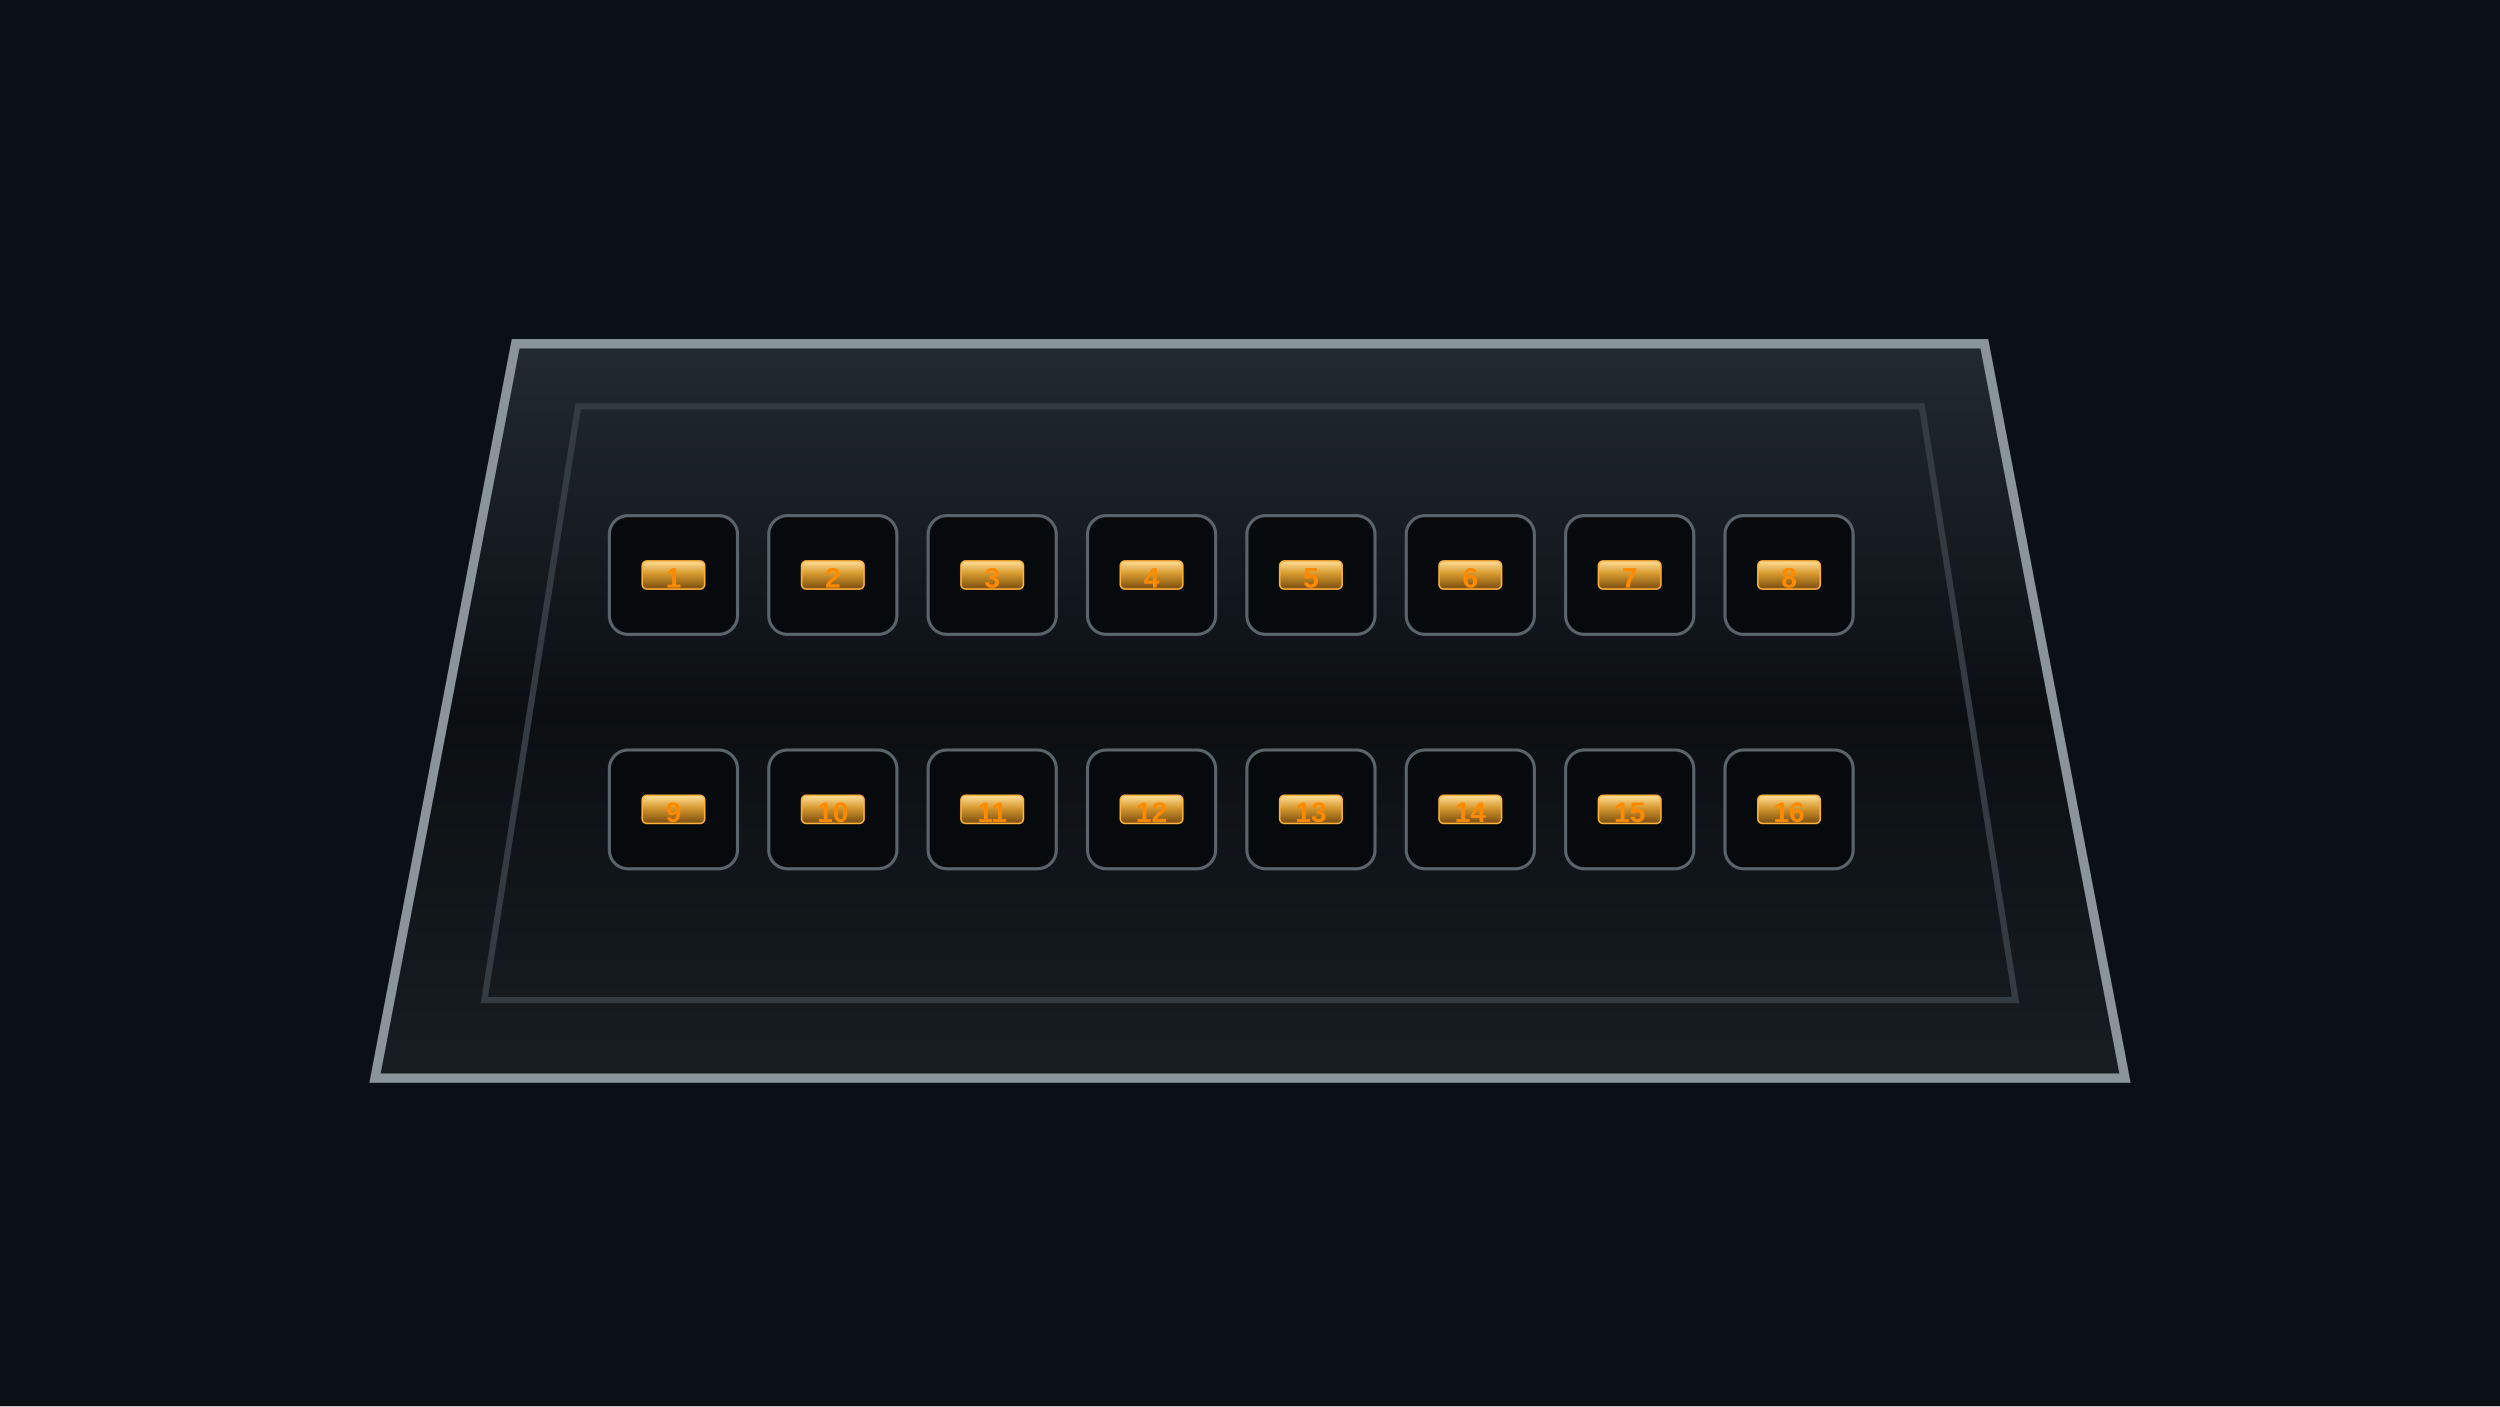
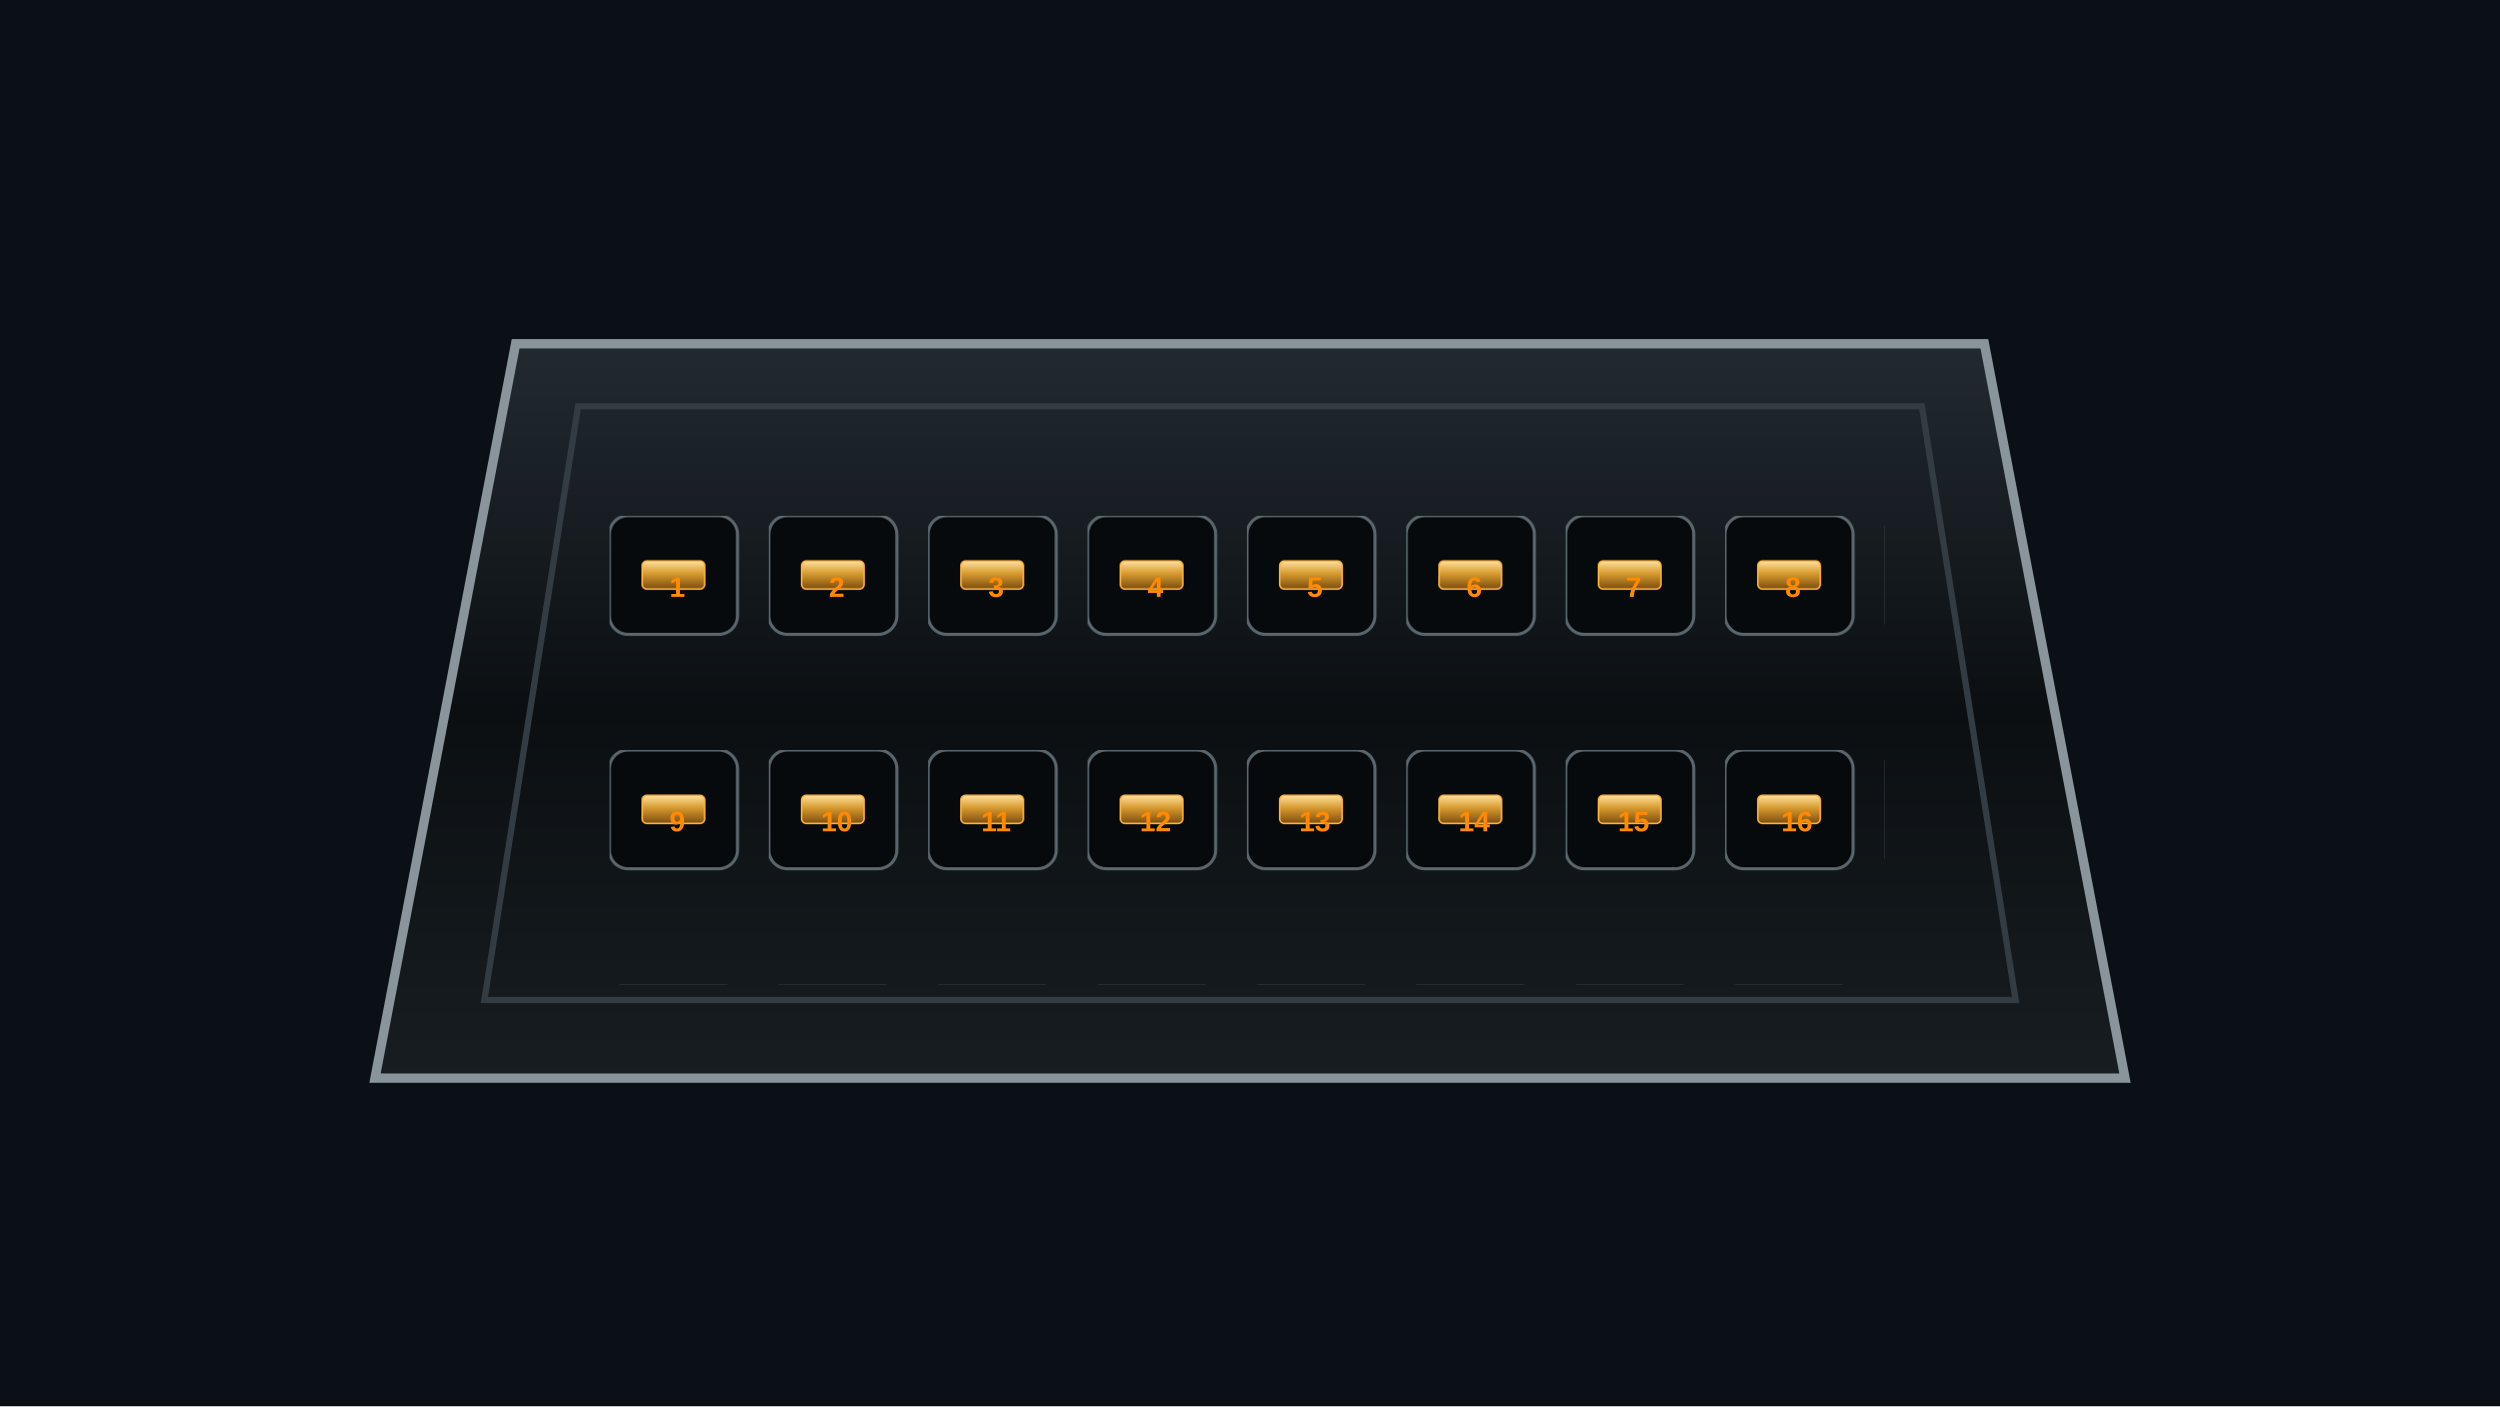
<svg xmlns="http://www.w3.org/2000/svg" width="1600" height="900" viewBox="0 0 1600 900">
  <defs>
    <linearGradient id="s" x1="0" y1="0" x2="0" y2="1">
      <stop stop-color="#222a30" />
      <stop offset=".5" stop-color="#0b0f12" />
      <stop offset="1" stop-color="#171d21" />
    </linearGradient>
    <linearGradient id="c" x1="0" y1="0" x2="0" y2="1">
      <stop stop-color="#ffe09b" />
      <stop offset=".45" stop-color="#d79a2f" />
      <stop offset="1" stop-color="#7b4d10" />
    </linearGradient>
-     <g id="p">
-       <rect width="82" height="76" rx="12" fill="#070a0c" stroke="#59646b" stroke-width="2" />
+     <pattern id="p" x="390" y="330" width="102" height="150" patternUnits="userSpaceOnUse">
+       <rect x="0" y="0" width="82" height="76" rx="12" fill="#070a0c" stroke="#59646b" stroke-width="2" />
      <rect x="21" y="29" width="40" height="18" rx="3" fill="url(#c)" stroke="#ffb13a" />
-     </g>
+     </pattern>
  </defs>
  <rect width="1600" height="900" fill="#0a1015" />
  <path d="M330 220H1270L1360 690H240Z" fill="url(#s)" stroke="#89949b" stroke-width="6" />
  <path d="M370 260H1230L1290 640H310Z" fill="none" stroke="#323c42" stroke-width="4" />
-   <g transform="translate(390 330)">
-     <use href="#p" />
-     <text x="41" y="46" text-anchor="middle" font-family="Segoe UI,Arial" font-size="18" font-weight="700" fill="#ff8a00">1</text>
-   </g>
-   <g transform="translate(492 330)">
-     <use href="#p" />
-     <text x="41" y="46" text-anchor="middle" font-family="Segoe UI,Arial" font-size="18" font-weight="700" fill="#ff8a00">2</text>
-   </g>
-   <g transform="translate(594 330)">
-     <use href="#p" />
-     <text x="41" y="46" text-anchor="middle" font-family="Segoe UI,Arial" font-size="18" font-weight="700" fill="#ff8a00">3</text>
-   </g>
-   <g transform="translate(696 330)">
-     <use href="#p" />
-     <text x="41" y="46" text-anchor="middle" font-family="Segoe UI,Arial" font-size="18" font-weight="700" fill="#ff8a00">4</text>
-   </g>
-   <g transform="translate(798 330)">
-     <use href="#p" />
-     <text x="41" y="46" text-anchor="middle" font-family="Segoe UI,Arial" font-size="18" font-weight="700" fill="#ff8a00">5</text>
-   </g>
-   <g transform="translate(900 330)">
-     <use href="#p" />
-     <text x="41" y="46" text-anchor="middle" font-family="Segoe UI,Arial" font-size="18" font-weight="700" fill="#ff8a00">6</text>
-   </g>
-   <g transform="translate(1002 330)">
-     <use href="#p" />
-     <text x="41" y="46" text-anchor="middle" font-family="Segoe UI,Arial" font-size="18" font-weight="700" fill="#ff8a00">7</text>
-   </g>
-   <g transform="translate(1104 330)">
-     <use href="#p" />
-     <text x="41" y="46" text-anchor="middle" font-family="Segoe UI,Arial" font-size="18" font-weight="700" fill="#ff8a00">8</text>
-   </g>
-   <g transform="translate(390 480)">
-     <use href="#p" />
-     <text x="41" y="46" text-anchor="middle" font-family="Segoe UI,Arial" font-size="18" font-weight="700" fill="#ff8a00">9</text>
-   </g>
-   <g transform="translate(492 480)">
-     <use href="#p" />
-     <text x="41" y="46" text-anchor="middle" font-family="Segoe UI,Arial" font-size="18" font-weight="700" fill="#ff8a00">10</text>
-   </g>
-   <g transform="translate(594 480)">
-     <use href="#p" />
-     <text x="41" y="46" text-anchor="middle" font-family="Segoe UI,Arial" font-size="18" font-weight="700" fill="#ff8a00">11</text>
-   </g>
-   <g transform="translate(696 480)">
-     <use href="#p" />
-     <text x="41" y="46" text-anchor="middle" font-family="Segoe UI,Arial" font-size="18" font-weight="700" fill="#ff8a00">12</text>
-   </g>
-   <g transform="translate(798 480)">
-     <use href="#p" />
-     <text x="41" y="46" text-anchor="middle" font-family="Segoe UI,Arial" font-size="18" font-weight="700" fill="#ff8a00">13</text>
-   </g>
-   <g transform="translate(900 480)">
-     <use href="#p" />
-     <text x="41" y="46" text-anchor="middle" font-family="Segoe UI,Arial" font-size="18" font-weight="700" fill="#ff8a00">14</text>
-   </g>
-   <g transform="translate(1002 480)">
-     <use href="#p" />
-     <text x="41" y="46" text-anchor="middle" font-family="Segoe UI,Arial" font-size="18" font-weight="700" fill="#ff8a00">15</text>
-   </g>
-   <g transform="translate(1104 480)">
-     <use href="#p" />
-     <text x="41" y="46" text-anchor="middle" font-family="Segoe UI,Arial" font-size="18" font-weight="700" fill="#ff8a00">16</text>
-   </g>
+   <rect x="390" y="330" width="816" height="300" fill="url(#p)" />
+   <text text-anchor="middle" font-family="Segoe UI,Arial" font-size="18" font-weight="700" fill="#ff8a00">
+     <tspan x="436" y="382">1</tspan>
+     <tspan x="538" y="382">2</tspan>
+     <tspan x="640" y="382">3</tspan>
+     <tspan x="742" y="382">4</tspan>
+     <tspan x="844" y="382">5</tspan>
+     <tspan x="946" y="382">6</tspan>
+     <tspan x="1048" y="382">7</tspan>
+     <tspan x="1150" y="382">8</tspan>
+     <tspan x="436" y="532">9</tspan>
+     <tspan x="538" y="532">10</tspan>
+     <tspan x="640" y="532">11</tspan>
+     <tspan x="742" y="532">12</tspan>
+     <tspan x="844" y="532">13</tspan>
+     <tspan x="946" y="532">14</tspan>
+     <tspan x="1048" y="532">15</tspan>
+     <tspan x="1150" y="532">16</tspan>
+   </text>
</svg>
